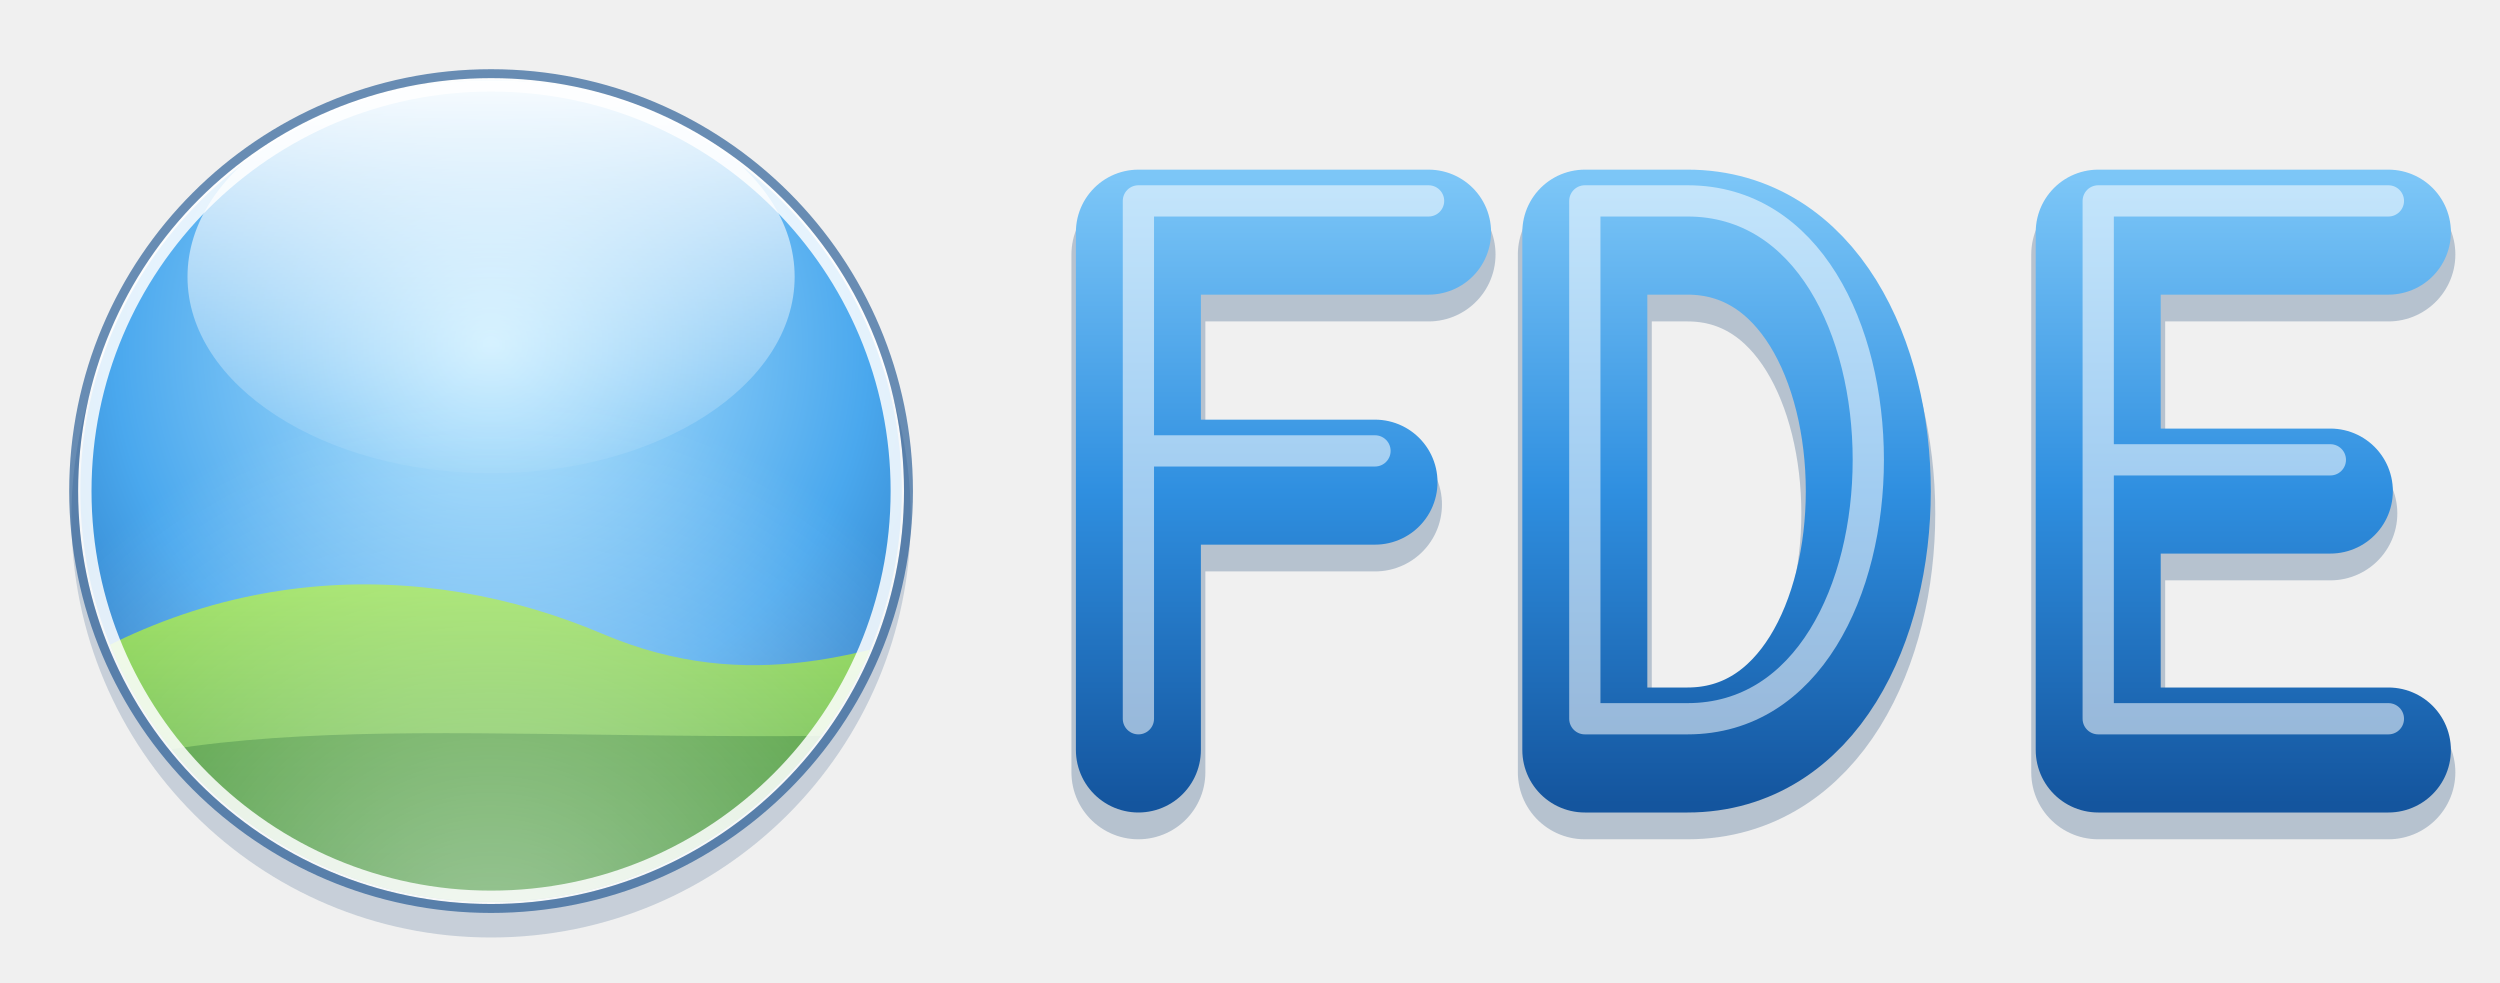
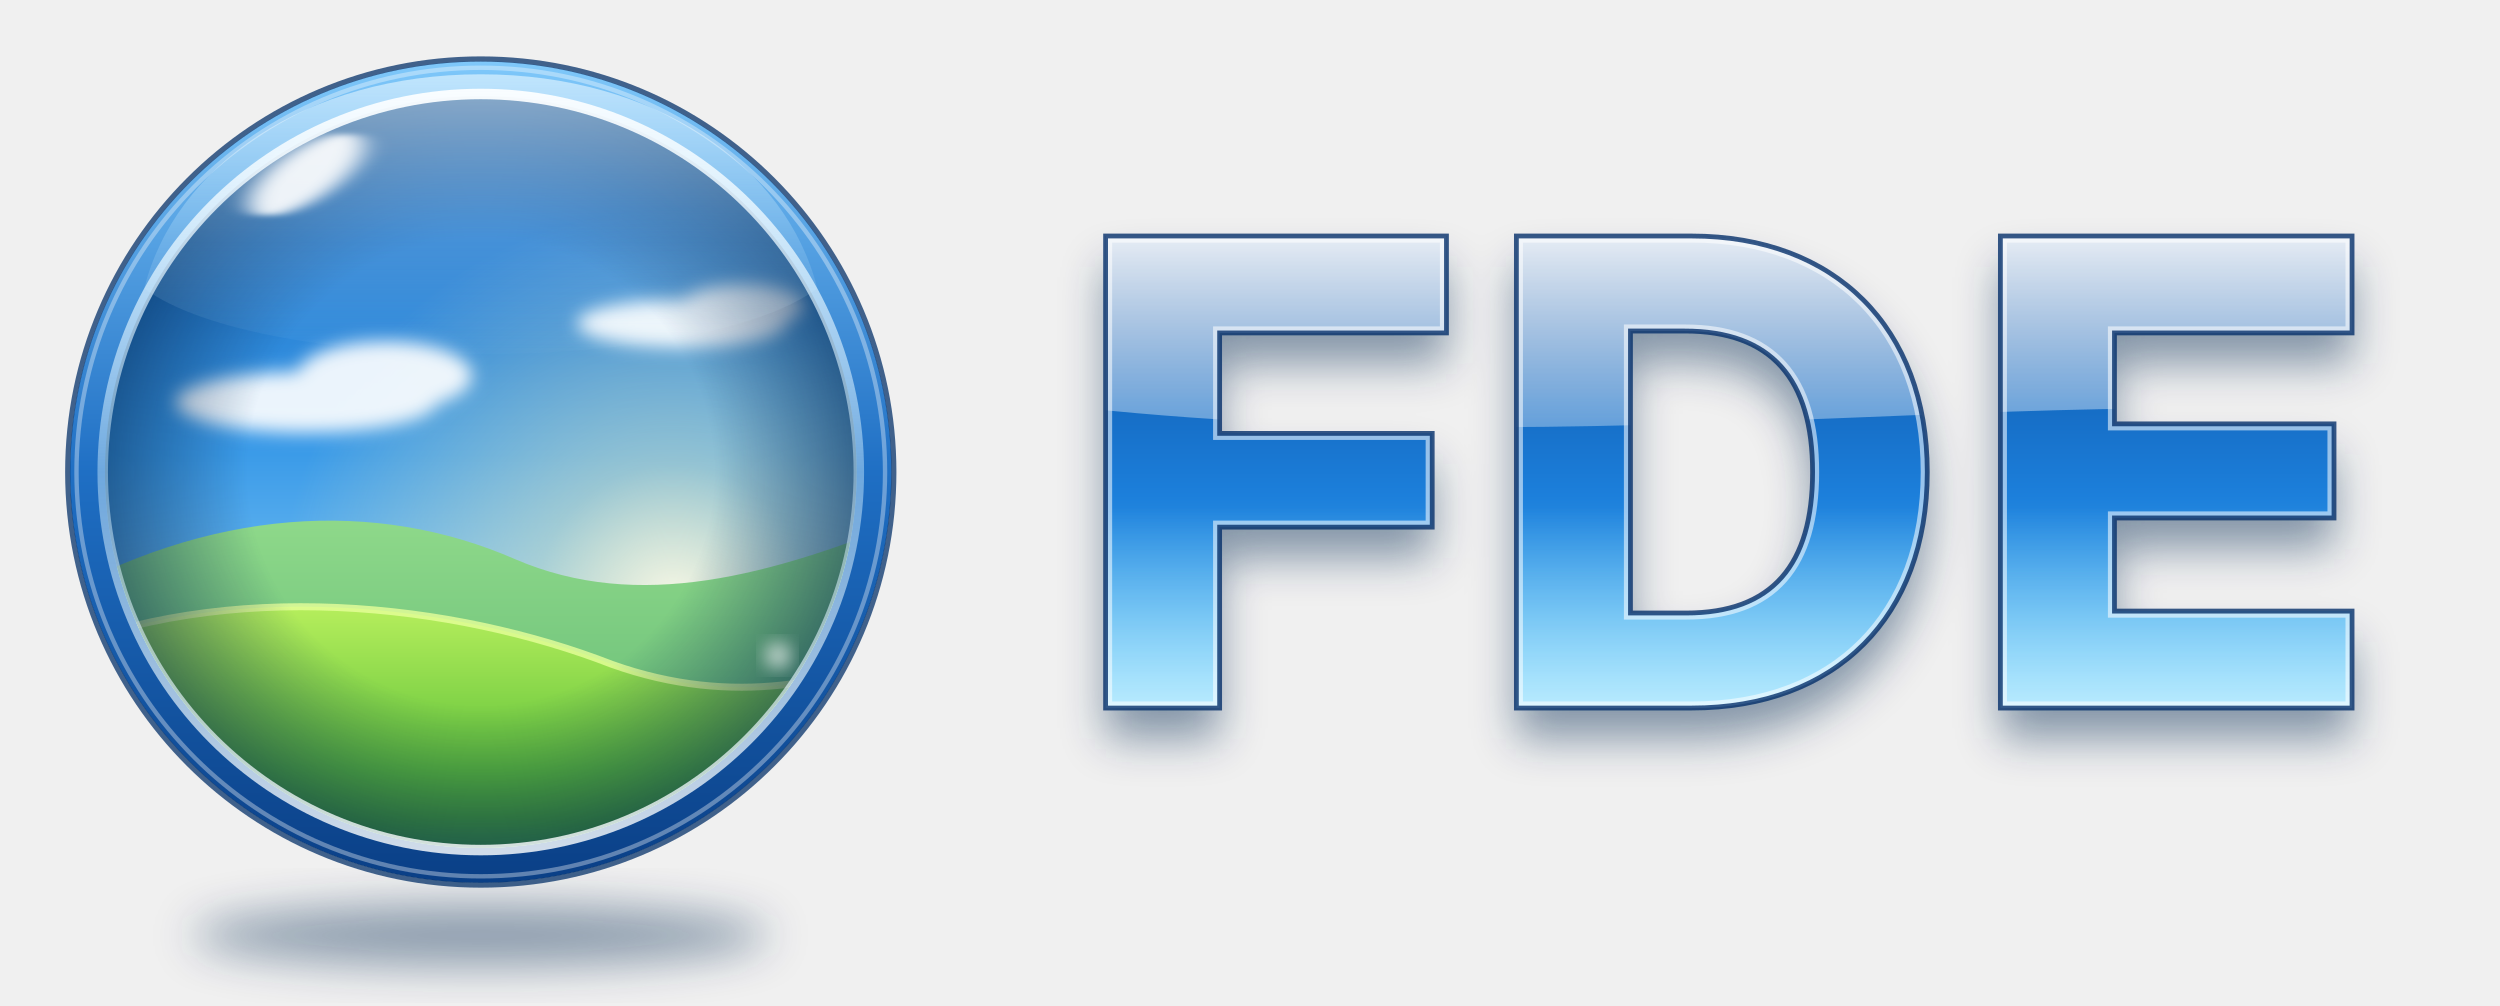
- <svg xmlns="http://www.w3.org/2000/svg" viewBox="0 0 560 220" width="560" height="220">
+ <svg xmlns="http://www.w3.org/2000/svg" xmlns:xlink="http://www.w3.org/1999/xlink" viewBox="0 0 572 230" width="572" height="230" role="img" aria-label="FDE">
  <defs>
-     <radialGradient id="sky" cx="50%" cy="35%" r="70%">
-       <stop offset="0" stop-color="#bfeaff" />
-       <stop offset="0.55" stop-color="#4aa8ee" />
-       <stop offset="1" stop-color="#14559e" />
+     <linearGradient id="sky" x1="0" y1="0" x2="0" y2="1">
+       <stop offset="0" stop-color="#0d5cb8" />
+       <stop offset="0.45" stop-color="#3b9be8" />
+       <stop offset="0.78" stop-color="#9ad8fb" />
+       <stop offset="1" stop-color="#e3f6ff" />
+     </linearGradient>
+     <radialGradient id="sun" cx="0.72" cy="0.62" r="0.45">
+       <stop offset="0" stop-color="#fffbe6" stop-opacity="0.95" />
+       <stop offset="0.35" stop-color="#fff3b8" stop-opacity="0.45" />
+       <stop offset="1" stop-color="#fff3b8" stop-opacity="0" />
    </radialGradient>
-     <linearGradient id="hill" x1="0" y1="0" x2="0" y2="1">
-       <stop offset="0" stop-color="#9be15d" />
-       <stop offset="1" stop-color="#2f8f2a" />
+     <linearGradient id="hillBack" x1="0" y1="0" x2="0" y2="1">
+       <stop offset="0" stop-color="#8fd98a" />
+       <stop offset="1" stop-color="#4aa96a" />
    </linearGradient>
+     <linearGradient id="hillFront" x1="0" y1="0" x2="0" y2="1">
+       <stop offset="0" stop-color="#b6ee5c" />
+       <stop offset="0.5" stop-color="#5fc23a" />
+       <stop offset="1" stop-color="#1f7a2c" />
+     </linearGradient>
+     <radialGradient id="vignette" cx="0.5" cy="0.5" r="0.5">
+       <stop offset="0.62" stop-color="#04264f" stop-opacity="0" />
+       <stop offset="1" stop-color="#04264f" stop-opacity="0.55" />
+     </radialGradient>
+     <radialGradient id="caustic" cx="0.5" cy="1" r="0.62" gradientTransform="translate(0 0)">
+       <stop offset="0" stop-color="#d9fbff" stop-opacity="0.85" />
+       <stop offset="0.5" stop-color="#8fe3ff" stop-opacity="0.28" />
+       <stop offset="1" stop-color="#8fe3ff" stop-opacity="0" />
+     </radialGradient>
    <linearGradient id="gloss" x1="0" y1="0" x2="0" y2="1">
-       <stop offset="0" stop-color="#fff" stop-opacity="0.95" />
-       <stop offset="1" stop-color="#fff" stop-opacity="0.05" />
+       <stop offset="0" stop-color="#eaf8ff" stop-opacity="0.62" />
+       <stop offset="0.6" stop-color="#cfeeff" stop-opacity="0.2" />
+       <stop offset="1" stop-color="#cfeeff" stop-opacity="0.02" />
    </linearGradient>
-     <radialGradient id="glow" cx="50%" cy="100%" r="60%">
-       <stop offset="0" stop-color="#fff" stop-opacity="0.55" />
-       <stop offset="1" stop-color="#fff" stop-opacity="0" />
-     </radialGradient>
-     <linearGradient id="ink" gradientUnits="userSpaceOnUse" x1="0" y1="40" x2="0" y2="180">
-       <stop offset="0" stop-color="#7cc6f7" />
-       <stop offset="0.5" stop-color="#2f8fe0" />
-       <stop offset="1" stop-color="#14559e" />
+     <linearGradient id="rim" gradientUnits="userSpaceOnUse" x1="0" y1="14" x2="0" y2="202">
+       <stop offset="0" stop-color="#fff" stop-opacity="1" />
+       <stop offset="0.5" stop-color="#cfeeff" stop-opacity="0.45" />
+       <stop offset="1" stop-color="#fff" stop-opacity="0.85" />
    </linearGradient>
-     <clipPath id="orb">
-       <circle cx="110" cy="110" r="92" />
+     <linearGradient id="shell" gradientUnits="userSpaceOnUse" x1="0" y1="14" x2="0" y2="202">
+       <stop offset="0" stop-color="#7fc8fa" />
+       <stop offset="0.5" stop-color="#1f6fc4" />
+       <stop offset="1" stop-color="#0a3f86" />
+     </linearGradient>
+     <clipPath id="sphere">
+       <circle cx="110" cy="108" r="86" />
    </clipPath>
-     <g id="letters" fill="none" stroke-linecap="round" stroke-linejoin="round">
-       <path d="M255 52 V168 M255 52 H320 M255 108 H308" />
-       <path d="M355 52 V168 H378 C432 168 432 52 378 52 Z" />
-       <path d="M470 52 V168 M470 52 H535 M470 110 H522 M470 168 H535" />
+     <filter id="b2" x="-30%" y="-30%" width="160%" height="160%">
+       <feGaussianBlur stdDeviation="2" />
+     </filter>
+     <filter id="b5" x="-30%" y="-60%" width="160%" height="220%">
+       <feGaussianBlur stdDeviation="5" />
+     </filter>
+     <filter id="b9" x="-40%" y="-200%" width="180%" height="500%">
+       <feGaussianBlur stdDeviation="9" />
+     </filter>
+     <path id="w" d="M252.96 162H279.05V120.61H327.69V99.16H279.05V76.18H330.95V54H252.96ZM387.04 162C420.23 162 440.96 140.98 440.96 108C440.96 75.02 419.94 54 387.04 54H346.95V162ZM373.05 140.26V75.74H385.44C405.3 75.74 414.72 86.69 414.72 108C414.72 129.24 405.52 140.26 385.73 140.26ZM457.69 162H538.15V139.82H483.79V118.51H534.02V96.98H483.79V76.18H538.15V54H457.69Z" />
+     <clipPath id="wc">
+       <use xlink:href="#w" href="#w" />
+     </clipPath>
+     <linearGradient id="tbase" gradientUnits="userSpaceOnUse" x1="0" y1="54" x2="0" y2="162">
+       <stop offset="0" stop-color="#0a4a9a" />
+       <stop offset="0.55" stop-color="#1c7fdb" />
+       <stop offset="1" stop-color="#58c4fb" />
+     </linearGradient>
+     <linearGradient id="tglow" gradientUnits="userSpaceOnUse" x1="0" y1="116" x2="0" y2="162">
+       <stop offset="0" stop-color="#bff1ff" stop-opacity="0" />
+       <stop offset="1" stop-color="#d9f8ff" stop-opacity="0.75" />
+     </linearGradient>
+     <linearGradient id="tgloss" gradientUnits="userSpaceOnUse" x1="0" y1="54" x2="0" y2="114">
+       <stop offset="0" stop-color="#fff" stop-opacity="0.9" />
+       <stop offset="1" stop-color="#fff" stop-opacity="0.12" />
+     </linearGradient>
+   </defs>
+   <ellipse cx="110" cy="214" rx="66" ry="7" fill="#04264f" opacity="0.42" filter="url(#b5)" />
+   <circle cx="110" cy="108" r="94" fill="url(#shell)" />
+   <g clip-path="url(#sphere)">
+     <rect x="10" y="14" width="200" height="200" fill="url(#sky)" />
+     <rect x="10" y="14" width="200" height="200" fill="url(#sun)" />
+     <g fill="#fff" filter="url(#b2)" opacity="0.9">
+       <ellipse cx="70" cy="92" rx="30" ry="7" />
+       <ellipse cx="88" cy="86" rx="20" ry="8" />
+       <ellipse cx="156" cy="74" rx="24" ry="5.5" />
+       <ellipse cx="170" cy="70" rx="14" ry="5" />
    </g>
-   </defs>
-   <circle cx="110" cy="116" r="94" fill="#0b3a6e" opacity="0.18" />
-   <g clip-path="url(#orb)">
-     <rect x="0" y="0" width="220" height="220" fill="url(#sky)" />
-     <path d="M0 160 C45 125 95 125 135 142 C168 156 195 146 220 138 L220 220 L0 220 Z" fill="url(#hill)" />
-     <path d="M0 178 C55 156 120 168 220 164 L220 220 L0 220 Z" fill="#247a22" opacity="0.55" />
-     <rect width="220" height="220" fill="url(#glow)" />
+     <path d="M10 138 C48 116 86 114 118 128 C146 140 176 132 210 118 L210 214 L10 214 Z" fill="url(#hillBack)" />
+     <path d="M10 150 C52 132 104 138 140 152 C168 162 192 156 210 148 L210 214 L10 214 Z" fill="url(#hillFront)" />
+     <path d="M10 150 C52 132 104 138 140 152 C168 162 192 156 210 148" fill="none" stroke="#e6ff9a" stroke-width="1.6" opacity="0.8" />
+     <ellipse cx="110" cy="198" rx="86" ry="46" fill="url(#caustic)" />
+     <circle cx="110" cy="108" r="86" fill="url(#vignette)" />
  </g>
-   <ellipse cx="110" cy="62" rx="68" ry="44" fill="url(#gloss)" />
-   <circle cx="110" cy="110" r="91" fill="none" stroke="#fff" stroke-opacity="0.85" stroke-width="3" />
-   <circle cx="110" cy="110" r="93.5" fill="none" stroke="#0e4a8a" stroke-opacity="0.6" stroke-width="2" />
-   <use href="#letters" stroke="#0b3a6e" stroke-opacity="0.25" stroke-width="30" transform="translate(0 5)" />
-   <use href="#letters" stroke="url(#ink)" stroke-width="28" />
-   <use href="#letters" stroke="#fff" stroke-opacity="0.55" stroke-width="7" transform="translate(0 -7)" />
+   <path d="M110 17 C70 17 40 38 33 66 C60 86 160 86 187 66 C180 38 150 17 110 17 Z" fill="url(#gloss)" />
+   <ellipse cx="70" cy="40" rx="15" ry="6" transform="rotate(-32 70 40)" fill="#fff" opacity="0.9" filter="url(#b2)" />
+   <circle cx="178" cy="150" r="3" fill="#fff" opacity="0.65" filter="url(#b2)" />
+   <circle cx="110" cy="108" r="86.5" fill="none" stroke="url(#rim)" stroke-width="2.4" />
+   <circle cx="110" cy="108" r="94.5" fill="none" stroke="#06326a" stroke-opacity="0.75" stroke-width="1.2" />
+   <circle cx="110" cy="108" r="92.5" fill="none" stroke="#fff" stroke-opacity="0.35" stroke-width="1" />
+   <use xlink:href="#w" href="#w" fill="#04264f" opacity="0.45" filter="url(#b5)" transform="translate(0 7)" />
+   <use xlink:href="#w" href="#w" fill="url(#tbase)" />
+   <g clip-path="url(#wc)">
+     <rect x="236" y="116" width="572" height="50" fill="url(#tglow)" />
+     <path d="M236 48 H572 V98 C482 84 366 108 236 92 Z" fill="url(#tgloss)" />
+     <use xlink:href="#w" href="#w" fill="none" stroke="#fff" stroke-opacity="0.55" stroke-width="3" />
+   </g>
+   <use xlink:href="#w" href="#w" fill="none" stroke="#05306a" stroke-opacity="0.8" stroke-width="1.1" />
</svg>
